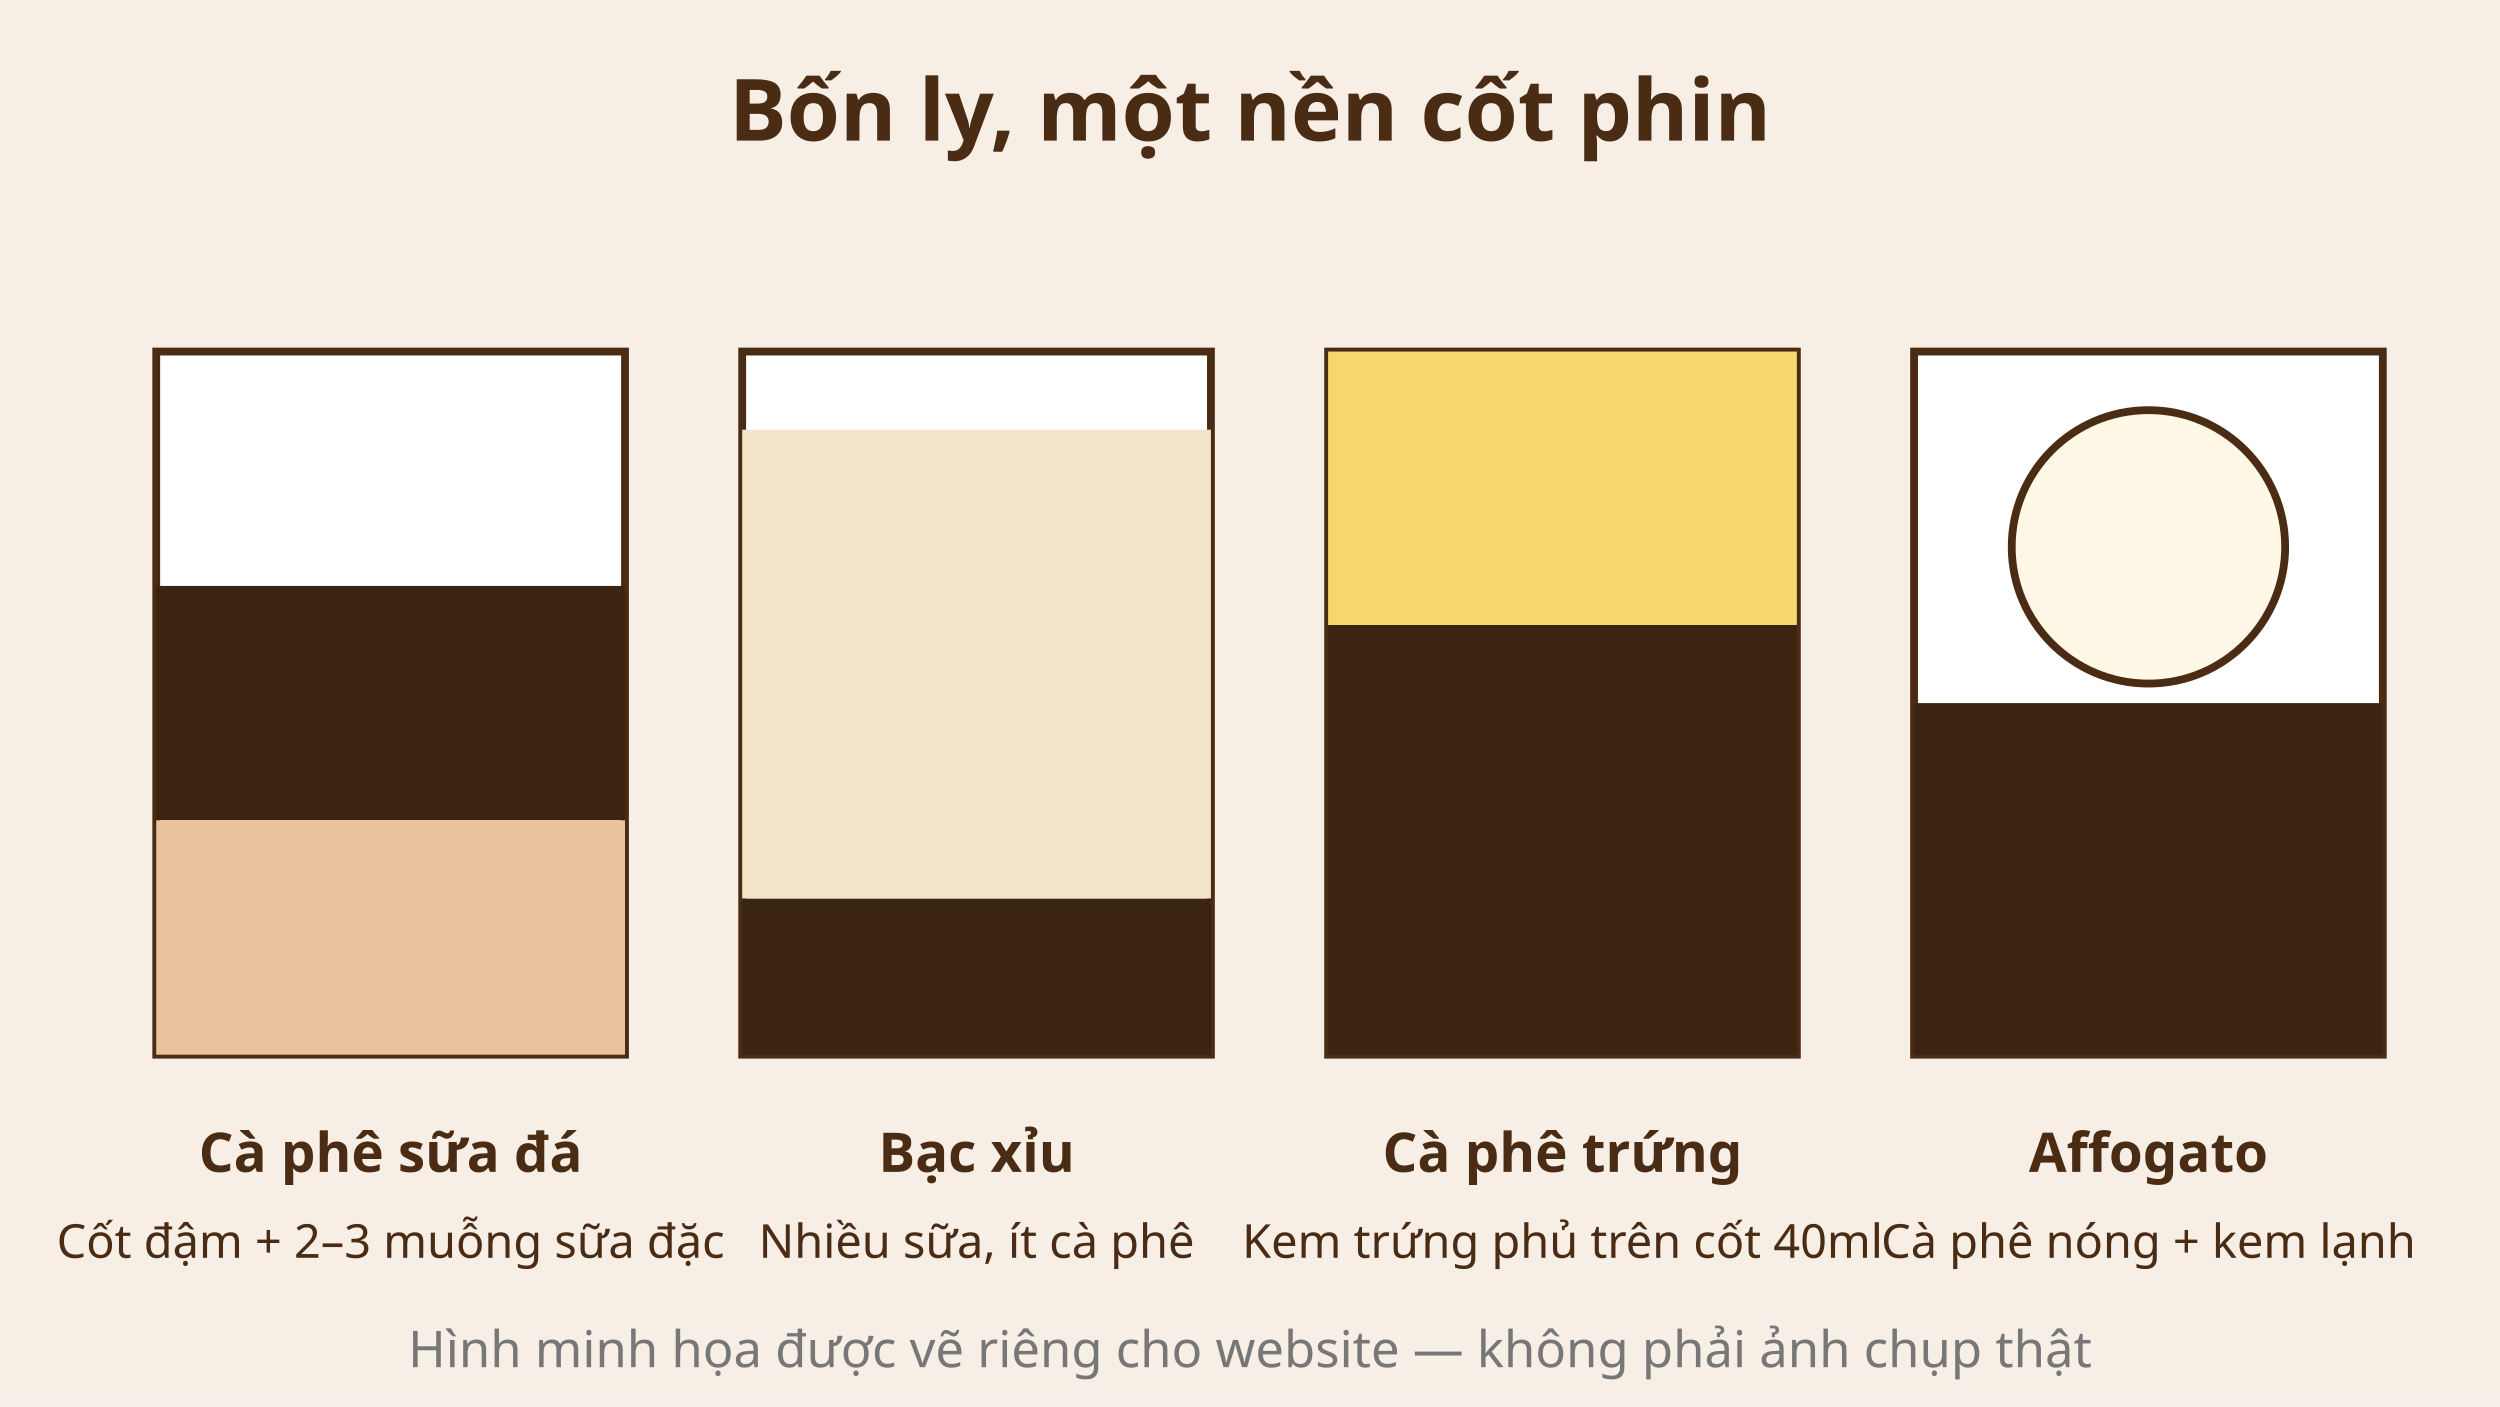
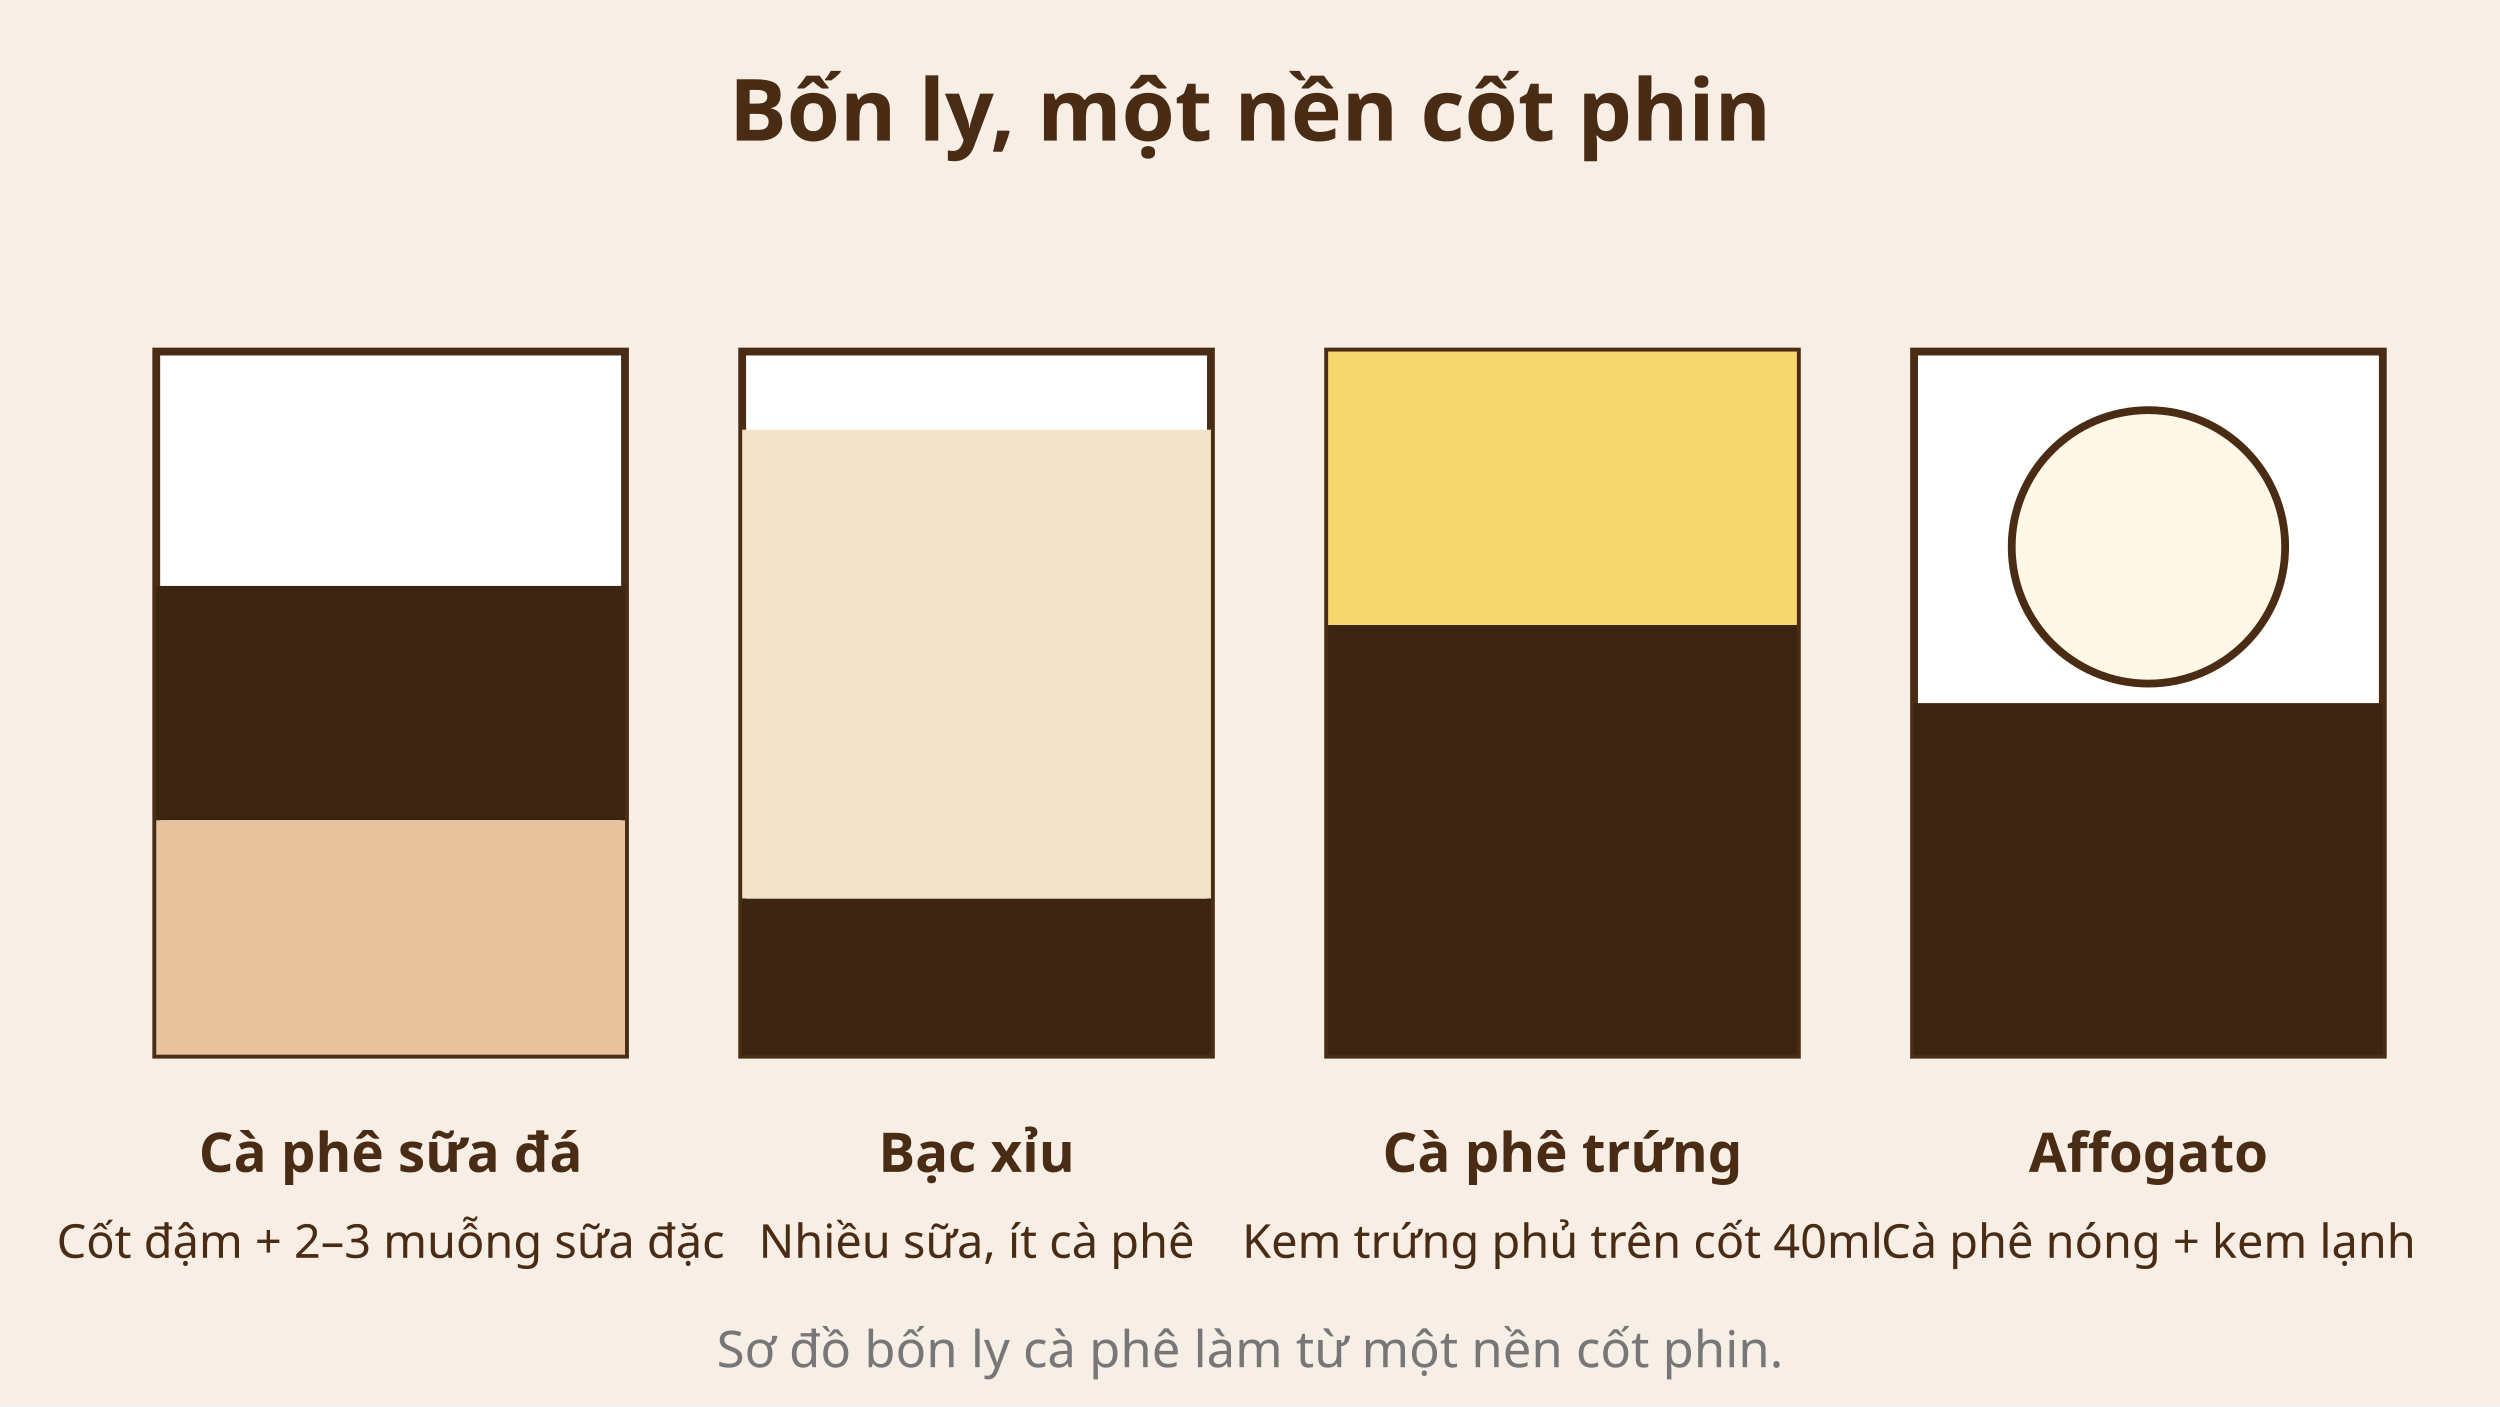
<svg xmlns="http://www.w3.org/2000/svg" width="640" height="360" viewBox="0 0 640 360" role="img" aria-labelledby="t d">
  <rect width="640" height="360" fill="#f7efe6" />
  <text x="320" y="36" text-anchor="middle" font-family="sans-serif" font-size="22" font-weight="bold" fill="#4a2c14">Bốn ly, một nền cốt phin</text>
  <g font-family="sans-serif" font-size="14" fill="#4a2c14">
    <rect x="40" y="90" width="120" height="180" fill="#fff" stroke="#4a2c14" stroke-width="2" />
    <rect x="40" y="150" width="120" height="60" fill="#3b2410" />
    <rect x="40" y="210" width="120" height="60" fill="#e8c39e" />
    <text x="100" y="300" text-anchor="middle" font-weight="bold">Cà phê sữa đá</text>
    <text x="100" y="322" text-anchor="middle" font-size="12">Cốt đậm + 2–3 muỗng sữa đặc</text>
    <rect x="190" y="90" width="120" height="180" fill="#fff" stroke="#4a2c14" stroke-width="2" />
    <rect x="190" y="230" width="120" height="40" fill="#3b2410" />
    <rect x="190" y="110" width="120" height="120" fill="#f2e3c9" />
    <text x="250" y="300" text-anchor="middle" font-weight="bold">Bạc xỉu</text>
    <text x="250" y="322" text-anchor="middle" font-size="12">Nhiều sữa, ít cà phê</text>
    <rect x="340" y="90" width="120" height="180" fill="#fff" stroke="#4a2c14" stroke-width="2" />
    <rect x="340" y="90" width="120" height="70" fill="#f5d76e" />
    <rect x="340" y="160" width="120" height="110" fill="#3b2410" />
    <text x="400" y="300" text-anchor="middle" font-weight="bold">Cà phê trứng</text>
    <text x="400" y="322" text-anchor="middle" font-size="12">Kem trứng phủ trên cốt 40ml</text>
    <rect x="490" y="90" width="120" height="180" fill="#fff" stroke="#4a2c14" stroke-width="2" />
    <circle cx="550" cy="140" r="35" fill="#fff8e7" stroke="#4a2c14" stroke-width="2" />
    <rect x="490" y="180" width="120" height="90" fill="#3b2410" />
    <text x="550" y="300" text-anchor="middle" font-weight="bold">Affogato</text>
    <text x="550" y="322" text-anchor="middle" font-size="12">Cà phê nóng + kem lạnh</text>
  </g>
-   <text x="320" y="350" text-anchor="middle" font-family="sans-serif" font-size="13" fill="#777">Hình minh họa được vẽ riêng cho website — không phải ảnh chụp thật</text>
+   <text x="320" y="350" text-anchor="middle" font-family="sans-serif" font-size="13" fill="#777">Sơ đồ bốn ly cà phê làm từ một nền cốt phin.</text>
</svg>
